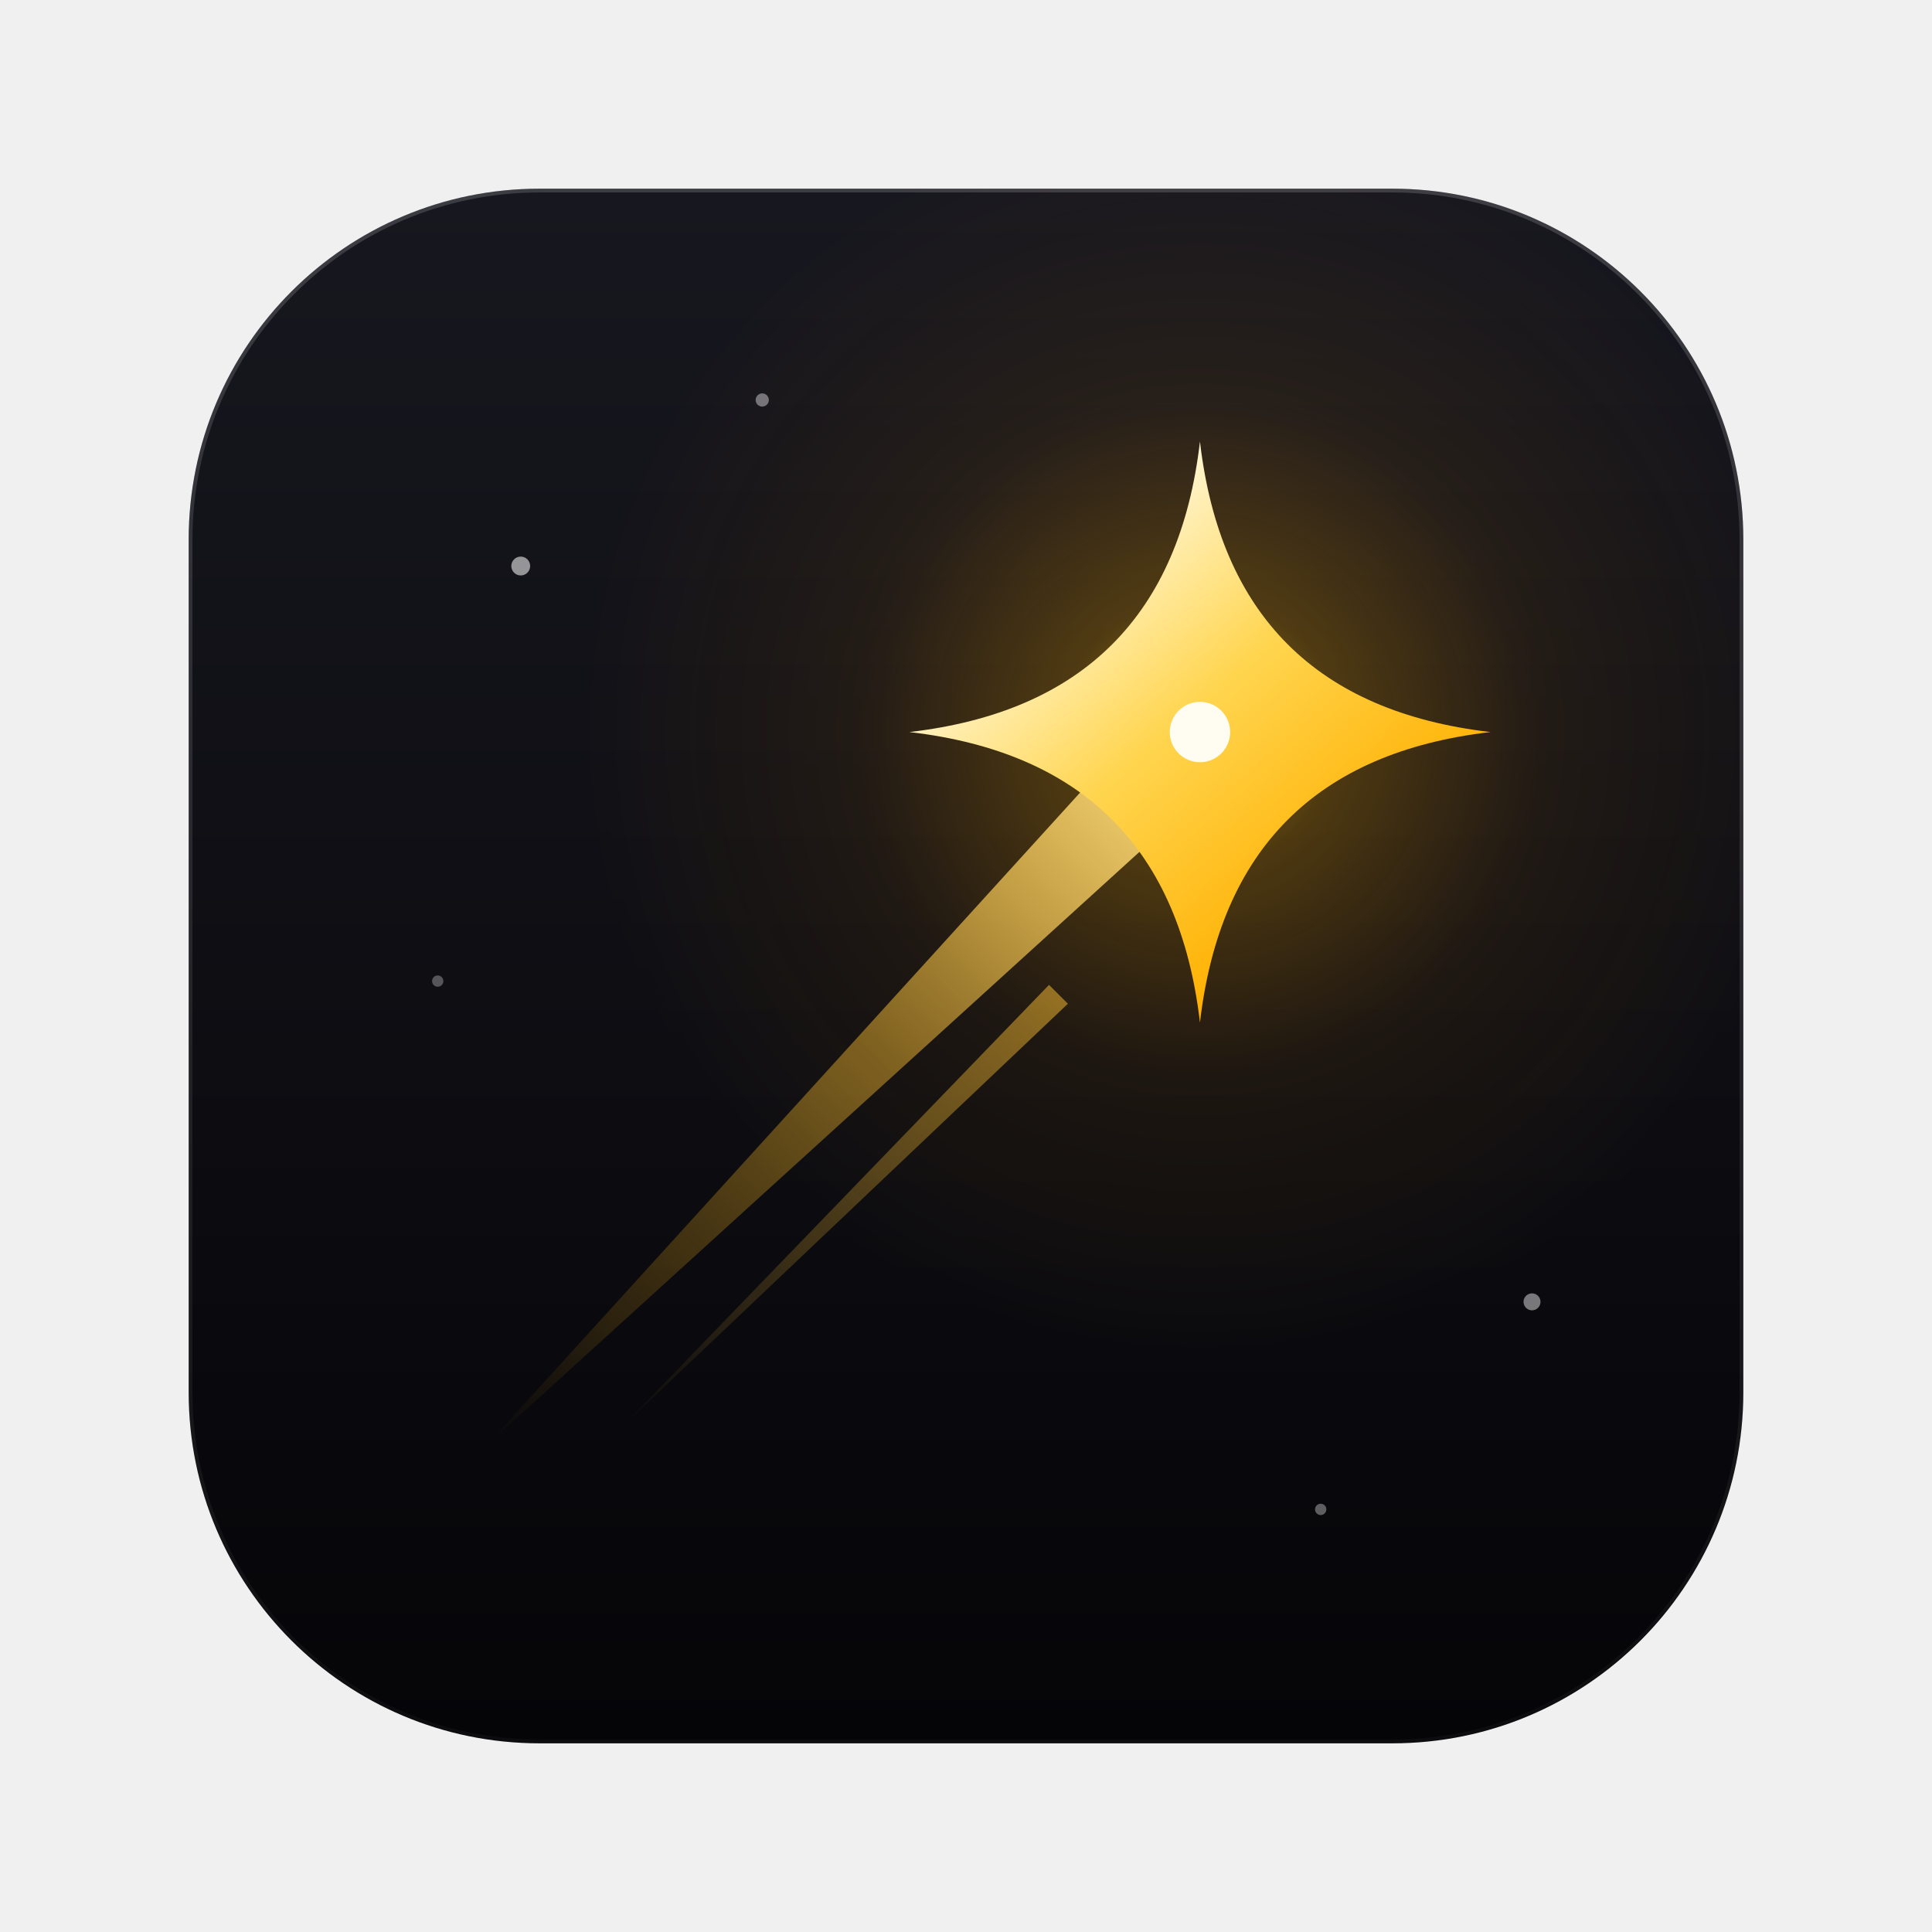
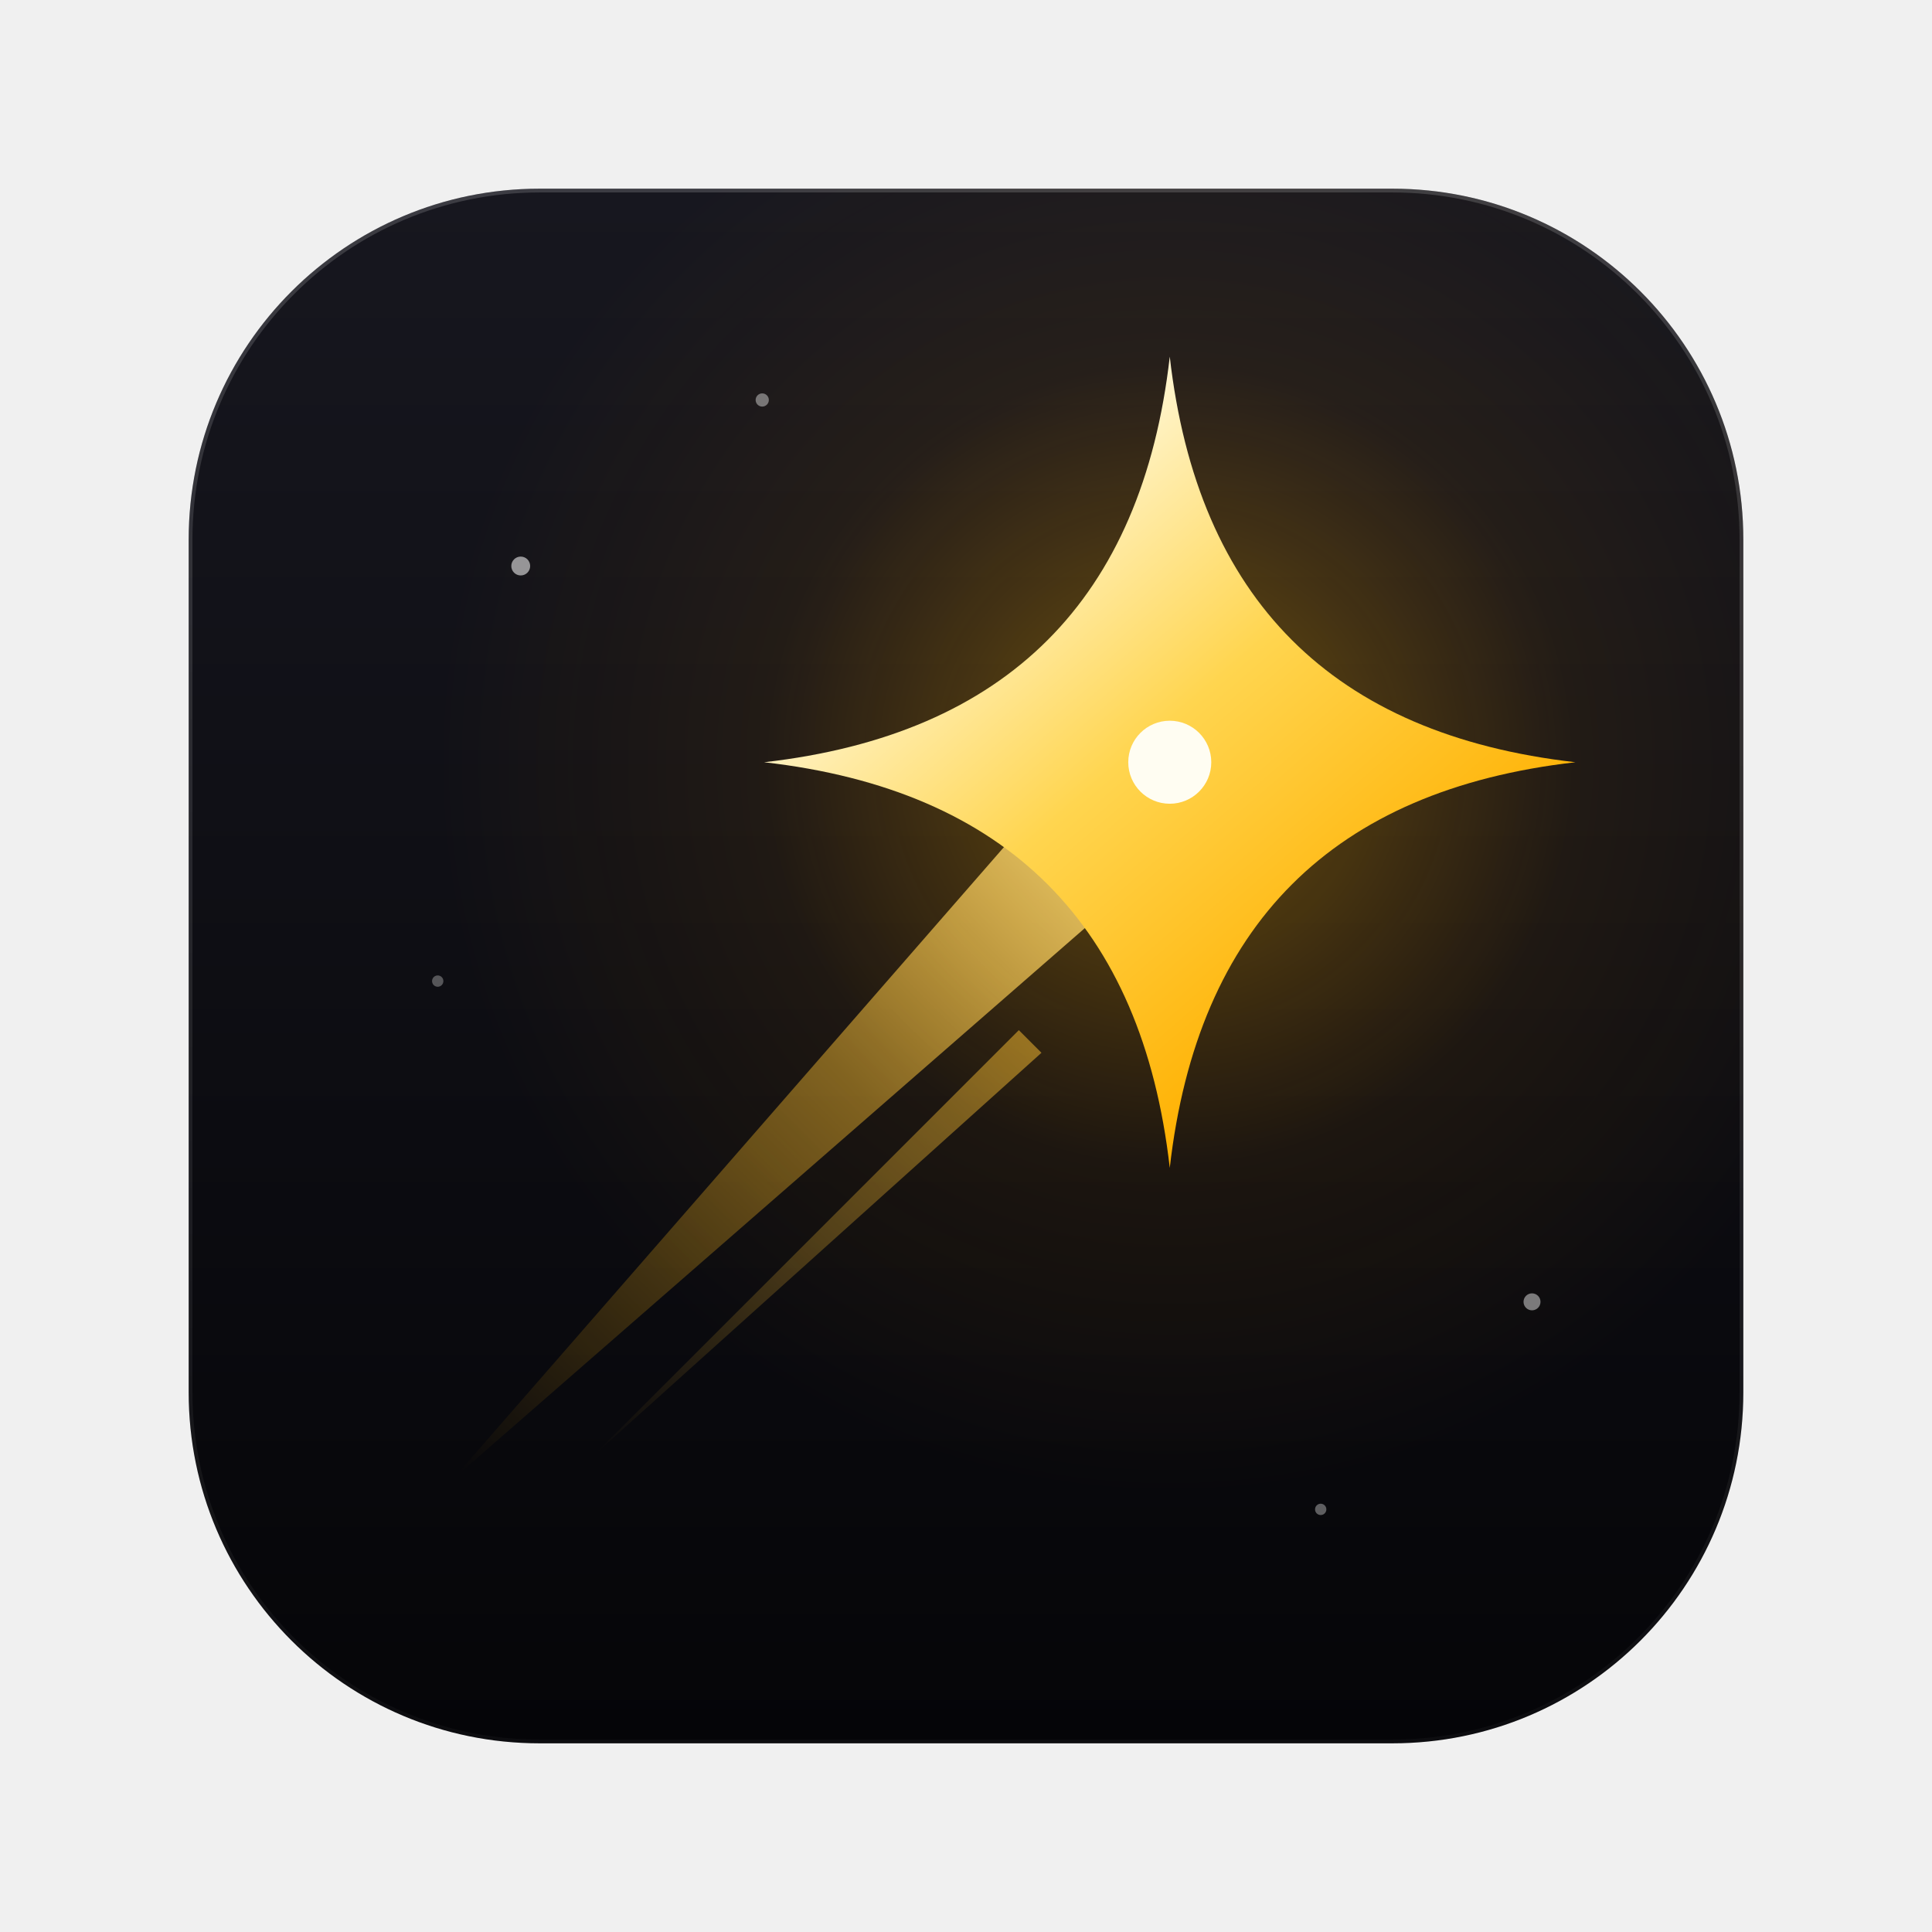
<svg xmlns="http://www.w3.org/2000/svg" width="1024" height="1024" viewBox="0 0 1024 1024">
  <defs>
    <linearGradient id="night" x1="512" y1="100" x2="512" y2="924" gradientUnits="userSpaceOnUse">
      <stop offset="0" stop-color="#17171F" />
      <stop offset="1" stop-color="#050508" />
    </linearGradient>
-     <radialGradient id="halo" cx="636" cy="388" r="330" gradientUnits="userSpaceOnUse">
+     <radialGradient id="halo" cx="620" cy="404" r="390" gradientUnits="userSpaceOnUse">
      <stop offset="0" stop-color="#FFC233" stop-opacity="0.62" />
      <stop offset="0.22" stop-color="#FFB000" stop-opacity="0.26" />
      <stop offset="0.55" stop-color="#FF9F00" stop-opacity="0.07" />
      <stop offset="1" stop-color="#FF9F00" stop-opacity="0" />
    </radialGradient>
-     <radialGradient id="core" cx="636" cy="388" r="64" gradientUnits="userSpaceOnUse">
+     <radialGradient id="core" cx="620" cy="404" r="92" gradientUnits="userSpaceOnUse">
      <stop offset="0" stop-color="#FFFBEA" stop-opacity="1" />
      <stop offset="0.45" stop-color="#FFE38A" stop-opacity="0.85" />
      <stop offset="1" stop-color="#FFC233" stop-opacity="0" />
    </radialGradient>
-     <linearGradient id="trail" x1="262" y1="762" x2="636" y2="388" gradientUnits="userSpaceOnUse">
+     <linearGradient id="trail" x1="244" y1="780" x2="620" y2="404" gradientUnits="userSpaceOnUse">
      <stop offset="0" stop-color="#FFB000" stop-opacity="0" />
      <stop offset="0.55" stop-color="#FFC233" stop-opacity="0.45" />
      <stop offset="1" stop-color="#FFE38A" stop-opacity="1" />
    </linearGradient>
-     <linearGradient id="streak" x1="330" y1="756" x2="560" y2="526" gradientUnits="userSpaceOnUse">
+     <linearGradient id="streak" x1="318" y1="772" x2="540" y2="550" gradientUnits="userSpaceOnUse">
      <stop offset="0" stop-color="#FFC233" stop-opacity="0" />
      <stop offset="1" stop-color="#FFC233" stop-opacity="0.5" />
    </linearGradient>
-     <linearGradient id="star" x1="560" y1="300" x2="712" y2="476" gradientUnits="userSpaceOnUse">
+     <linearGradient id="star" x1="514" y1="281" x2="726" y2="527" gradientUnits="userSpaceOnUse">
      <stop offset="0" stop-color="#FFF6D2" />
      <stop offset="0.45" stop-color="#FFD54F" />
      <stop offset="1" stop-color="#FFB000" />
    </linearGradient>
    <linearGradient id="rim" x1="512" y1="100" x2="512" y2="924" gradientUnits="userSpaceOnUse">
      <stop offset="0" stop-color="#FFFFFF" stop-opacity="0.16" />
      <stop offset="1" stop-color="#FFFFFF" stop-opacity="0.03" />
    </linearGradient>
  </defs>
  <rect x="100" y="100" width="824" height="824" rx="186" fill="url(#night)" />
  <rect x="100" y="100" width="824" height="824" rx="186" fill="url(#halo)" />
  <circle cx="276" cy="300" r="5" fill="#FFFFFF" fill-opacity="0.55" />
  <circle cx="404" cy="212" r="3.5" fill="#FFFFFF" fill-opacity="0.4" />
  <circle cx="812" cy="690" r="4.5" fill="#FFFFFF" fill-opacity="0.45" />
  <circle cx="700" cy="800" r="3" fill="#FFFFFF" fill-opacity="0.35" />
  <circle cx="232" cy="520" r="3" fill="#FFFFFF" fill-opacity="0.3" />
-   <polygon points="654,406 618,370 258,766" fill="url(#trail)" />
-   <polygon points="566,532 556,522 330,756" fill="url(#streak)" />
-   <circle cx="636" cy="388" r="64" fill="url(#core)" />
-   <path d="M636 234 Q652 372 790 388 Q652 404 636 542 Q620 404 482 388 Q620 372 636 234 Z" fill="url(#star)" />
-   <circle cx="636" cy="388" r="16" fill="#FFFDF2" />
+   <polygon points="646,430 594,378 240,784" fill="url(#trail)" />
+   <polygon points="552,558 540,546 314,772" fill="url(#streak)" />
+   <circle cx="620" cy="404" r="92" fill="url(#core)" />
+   <path d="M620 189 Q642 382 835 404 Q642 426 620 619 Q598 426 405 404 Q598 382 620 189 Z" fill="url(#star)" />
+   <circle cx="620" cy="404" r="22" fill="#FFFDF2" />
  <rect x="101" y="101" width="822" height="822" rx="185" fill="none" stroke="url(#rim)" stroke-width="2" />
</svg>
